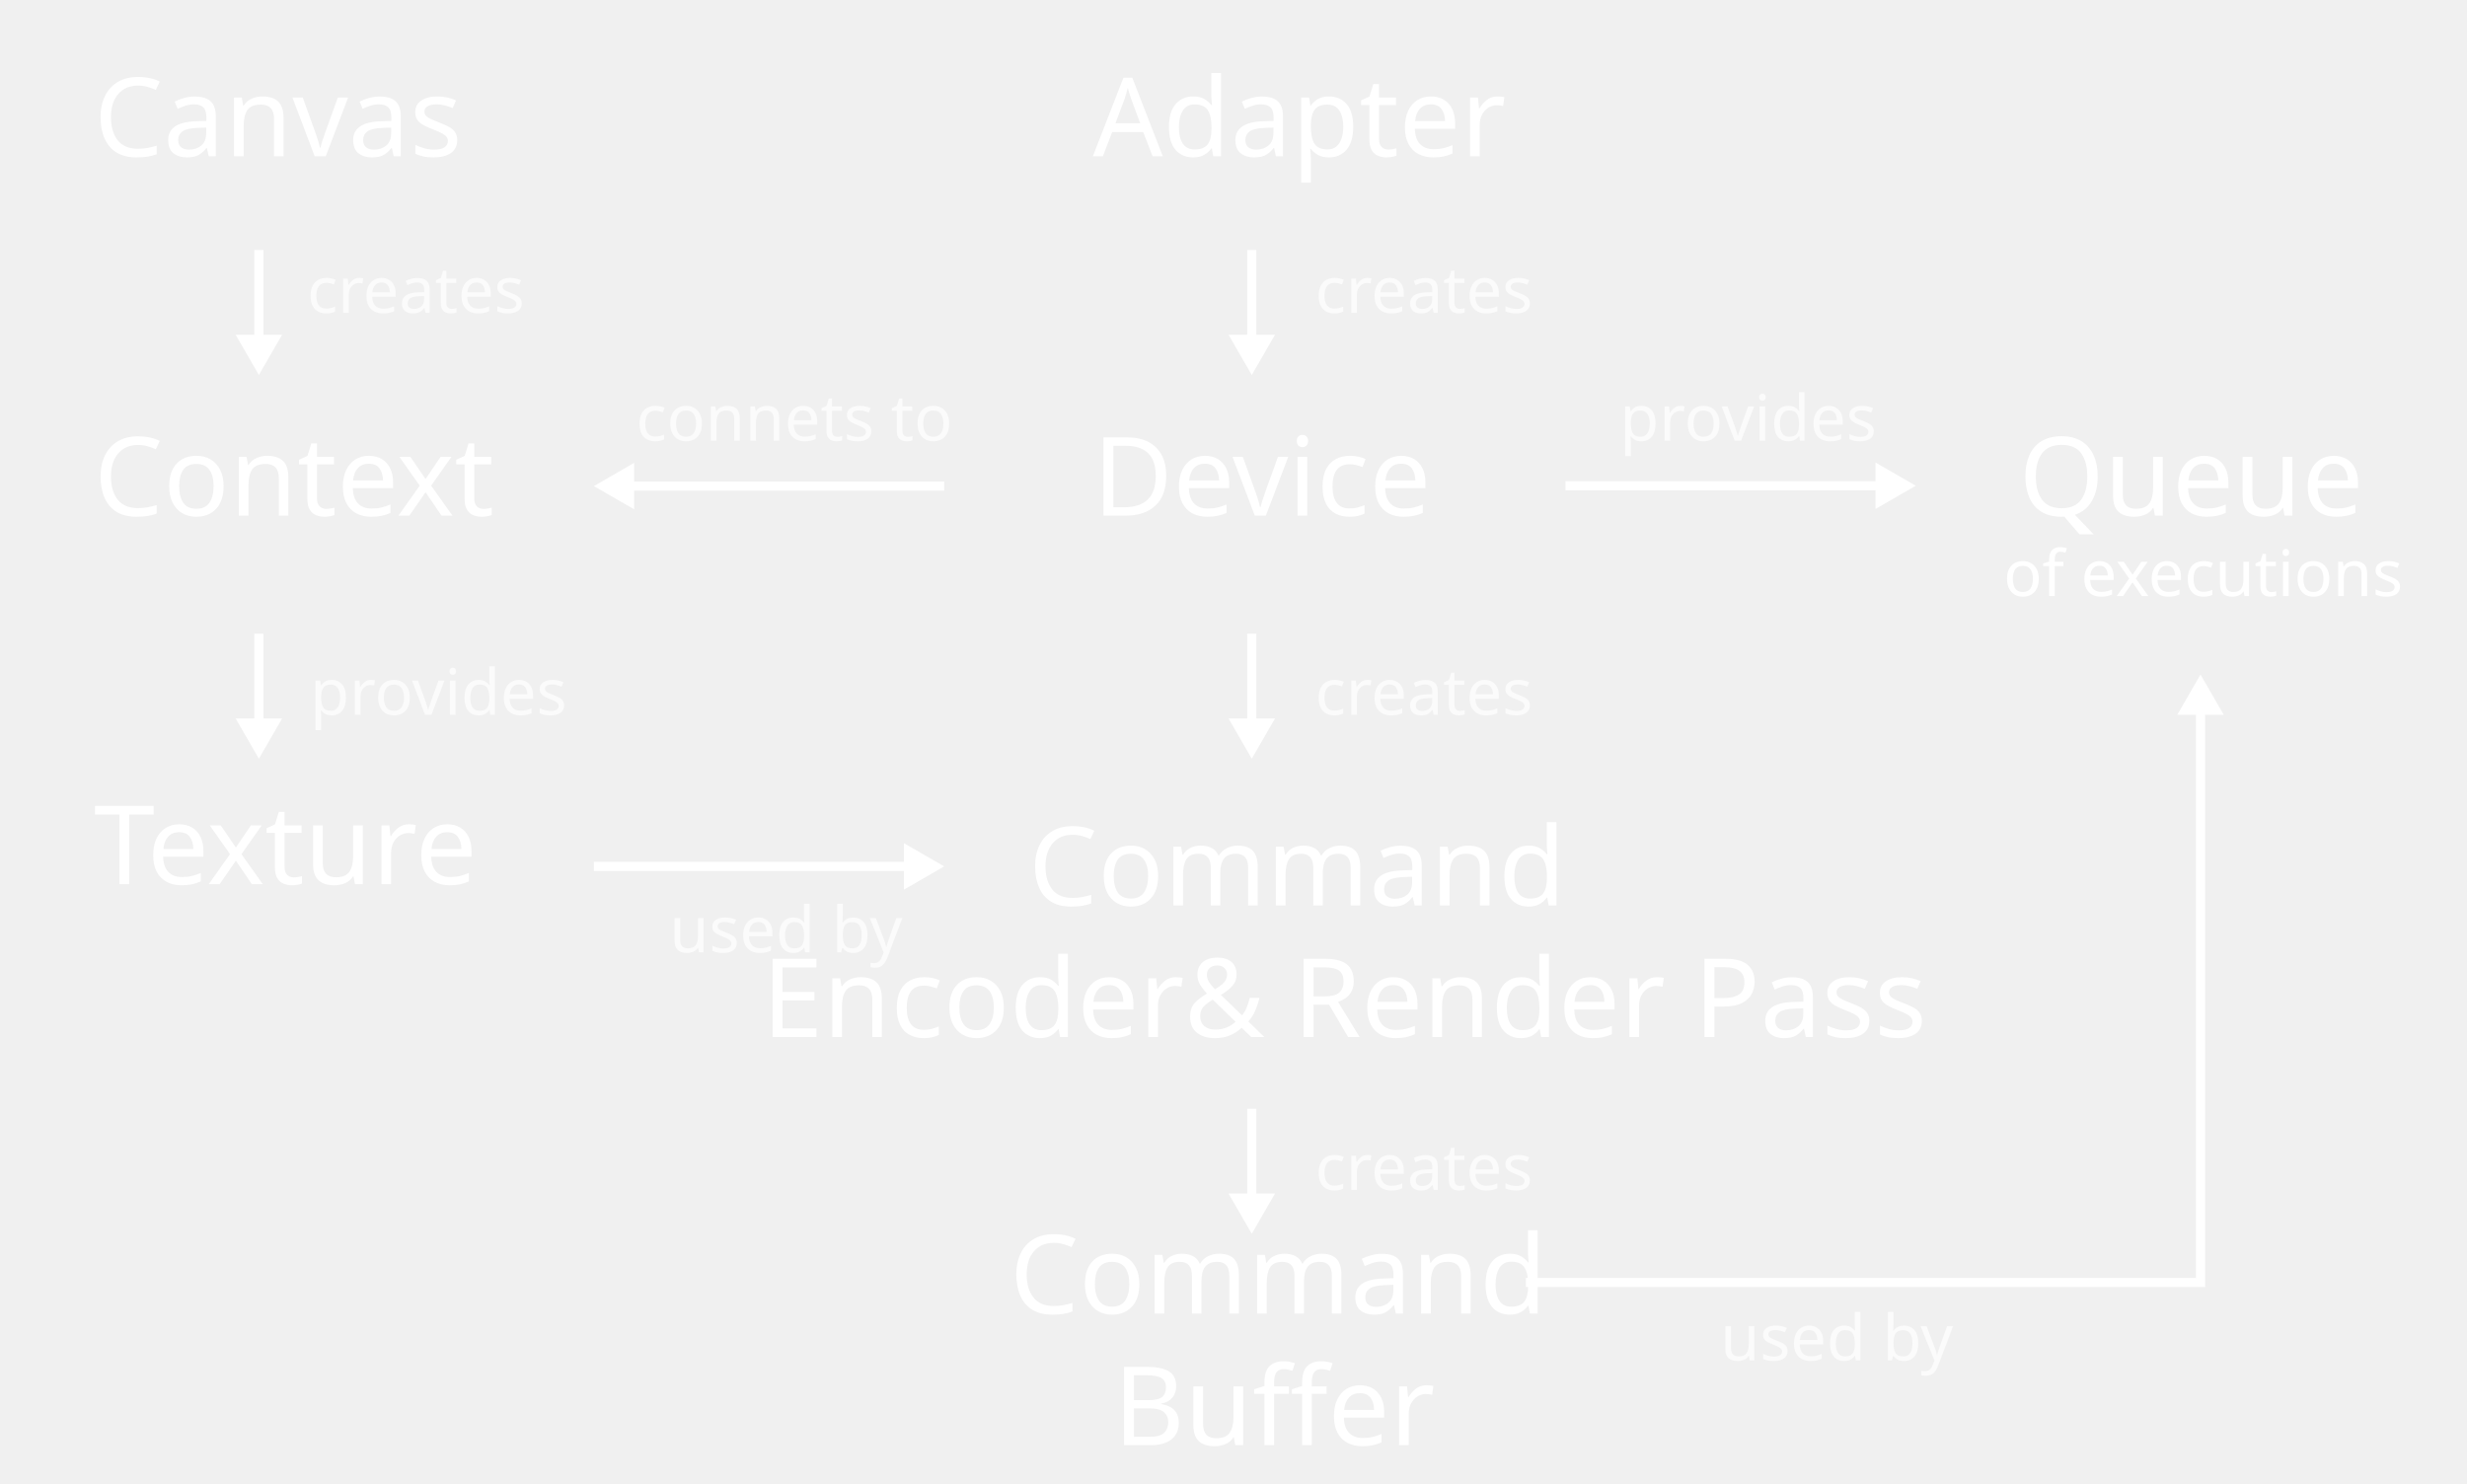
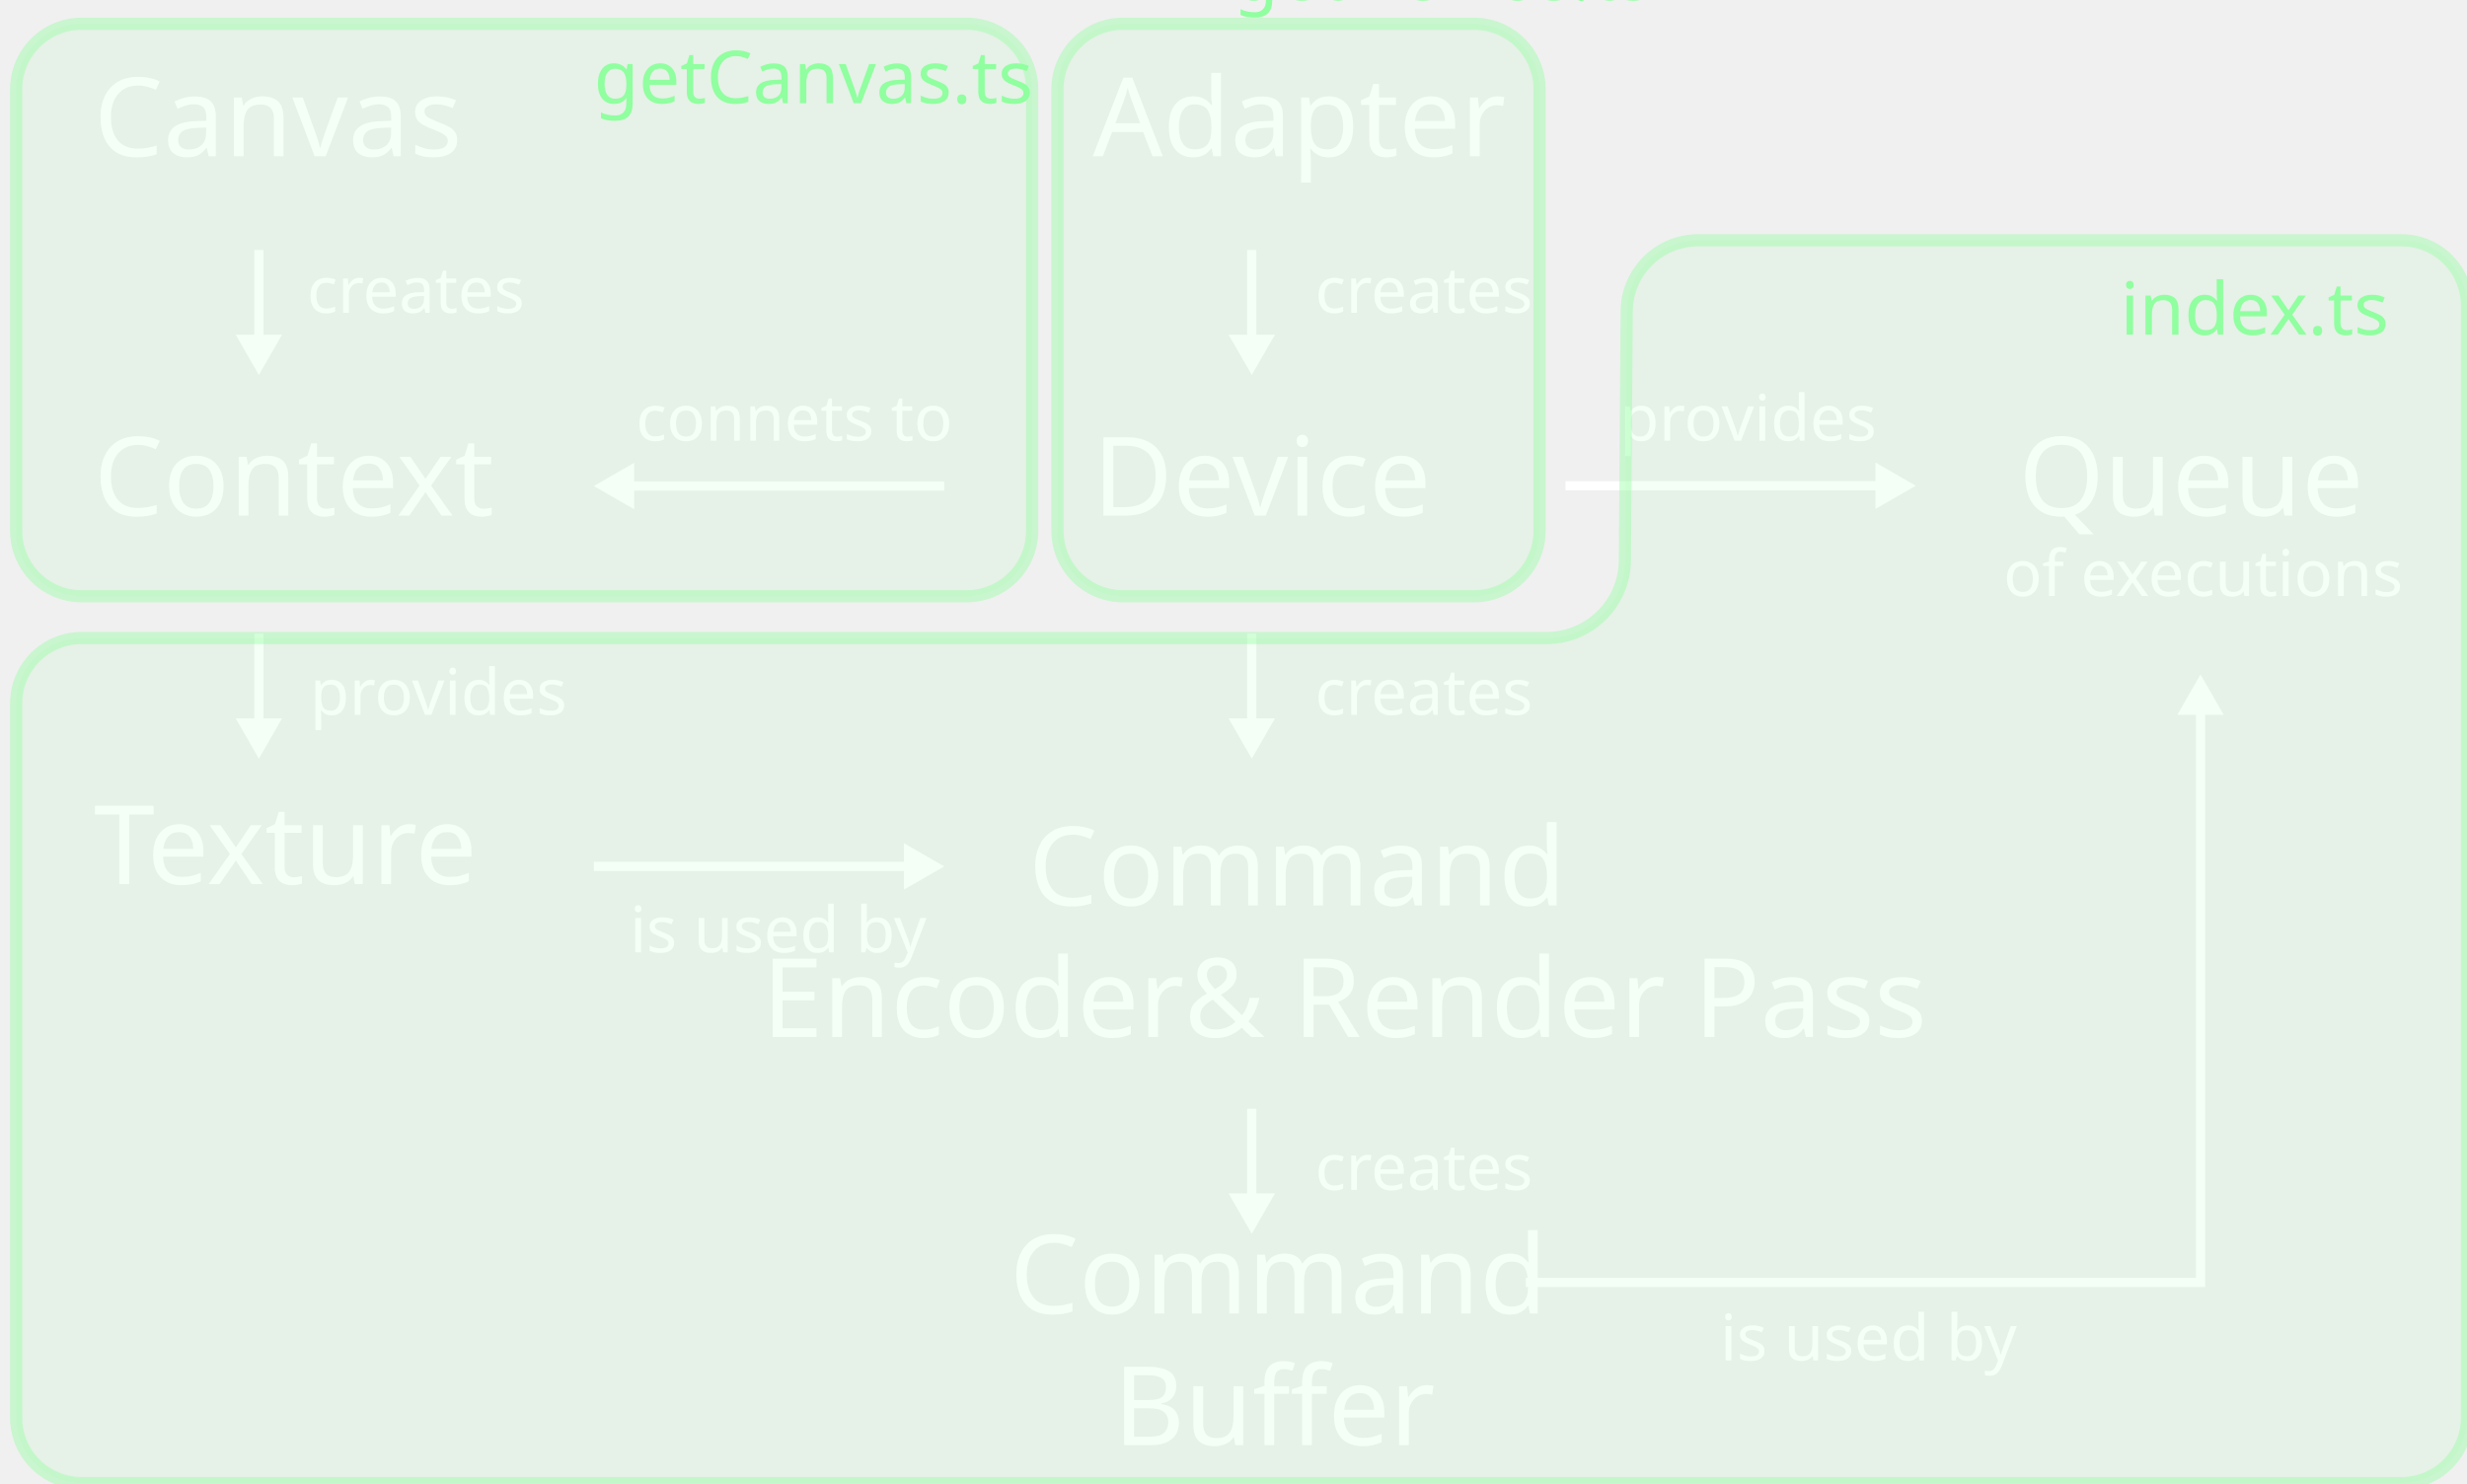
<svg xmlns="http://www.w3.org/2000/svg" id="Layer_1" data-name="Layer 1" version="1.1" viewBox="0 0 810 487">
  <defs>
    <style>
      .cls-1 {
-         opacity: .7;
+         font-size: 36px;
      }

-       .cls-1, .cls-2 {
+       .cls-1, .cls-2, .cls-3 {
+         font-family: MyriadPro-Regular, 'Myriad Pro';
+       }
+ 
+       .cls-1, .cls-2, .cls-4 {
+         isolation: isolate;
+       }
+ 
+       .cls-1, .cls-2, .cls-5 {
+         fill: #fff;
+       }
+ 
+       .cls-2 {
        font-size: 21px;
      }

-       .cls-1, .cls-2, .cls-3, .cls-4 {
-         fill: #fff;
+       .cls-6 {
+         fill: none;
+         stroke: #fff;
+         stroke-width: 3px;
      }

-       .cls-1, .cls-2, .cls-4 {
-         font-family: MyriadPro-Regular, 'Myriad Pro';
+       .cls-6, .cls-7 {
+         stroke-miterlimit: 10;
+       }
+ 
+       .cls-7 {
+         fill-opacity: .1;
+         stroke: #90ff9f;
+         stroke-opacity: .4;
+         stroke-width: 4px;
+       }
+ 
+       .cls-7, .cls-3 {
+         fill: #90ff9f;
+       }
+ 
+       .cls-3 {
+         font-size: 24px;
      }

      .cls-5 {
-         fill: none;
-         stroke: #fff;
-         stroke-miterlimit: 10;
-         stroke-width: 3px;
-       }
- 
-       .cls-3 {
        stroke-width: 0px;
-       }
- 
-       .cls-4 {
-         font-size: 36px;
      }
    </style>
  </defs>
-   <text class="cls-4" transform="translate(358.82 51.33)">
-     <tspan x="0" y="0">Adapter</tspan>
-   </text>
-   <text class="cls-4" transform="translate(358.82 169.33)">
-     <tspan x="0" y="0">Device</tspan>
-   </text>
-   <text class="cls-4" transform="translate(331.49 431.33)">
-     <tspan x="0" y="0">Command</tspan>
-     <tspan x="34.09" y="43.2">Buffer</tspan>
-   </text>
-   <text class="cls-4" transform="translate(337.66 297.33)">
-     <tspan x="0" y="0">Command</tspan>
-     <tspan x="-87.46" y="43.2">Encoder&amp; Render Pass</tspan>
-   </text>
-   <text class="cls-4" transform="translate(662.82 169.33)">
-     <tspan x="0" y="0">Queue</tspan>
-   </text>
-   <text class="cls-4" transform="translate(30.82 51.33)">
-     <tspan x="0" y="0">Canvas</tspan>
-   </text>
-   <text class="cls-4" transform="translate(30.82 169.33)">
-     <tspan x="0" y="0">Context</tspan>
-   </text>
-   <text class="cls-4" transform="translate(30.82 290.33)">
-     <tspan x="0" y="0">Texture</tspan>
-   </text>
-   <g>
-     <line class="cls-5" x1="411" y1="82.1" x2="411" y2="112.15" />
-     <polygon class="cls-3" points="403.37 109.92 411 123.13 418.63 109.92 403.37 109.92" />
+   <g class="cls-4">
+     <text class="cls-1" transform="translate(358.8 51.3)">
+       <tspan x="0" y="0">Adapter</tspan>
+     </text>
+   </g>
+   <g class="cls-4">
+     <text class="cls-1" transform="translate(358.8 169.3)">
+       <tspan x="0" y="0">Device</tspan>
+     </text>
+   </g>
+   <g class="cls-4">
+     <text class="cls-1" transform="translate(331.5 431.3)">
+       <tspan x="0" y="0">Command</tspan>
+     </text>
+     <text class="cls-1" transform="translate(365.6 474.5)">
+       <tspan x="0" y="0">Buffer</tspan>
+     </text>
+   </g>
+   <g class="cls-4">
+     <text class="cls-1" transform="translate(337.7 297.3)">
+       <tspan x="0" y="0">Command</tspan>
+     </text>
+     <text class="cls-1" transform="translate(250.2 340.5)">
+       <tspan x="0" y="0">Encoder&amp; Render Pass</tspan>
+     </text>
+   </g>
+   <g class="cls-4">
+     <text class="cls-1" transform="translate(662.8 169.3)">
+       <tspan x="0" y="0">Queue</tspan>
+     </text>
+   </g>
+   <g class="cls-4">
+     <text class="cls-1" transform="translate(30.8 51.3)">
+       <tspan x="0" y="0">Canvas</tspan>
+     </text>
+   </g>
+   <g class="cls-4">
+     <text class="cls-1" transform="translate(30.8 169.3)">
+       <tspan x="0" y="0">Context</tspan>
+     </text>
+   </g>
+   <g class="cls-4">
+     <text class="cls-1" transform="translate(30.8 290.3)">
+       <tspan x="0" y="0">Texture</tspan>
+     </text>
  </g>
  <g>
-     <line class="cls-5" x1="85" y1="82.1" x2="85" y2="112.15" />
-     <polygon class="cls-3" points="77.37 109.92 85 123.13 92.63 109.92 77.37 109.92" />
+     <line class="cls-6" x1="411" y1="82.1" x2="411" y2="112.2" />
+     <polygon class="cls-5" points="403.4 109.9 411 123.1 418.6 109.9 403.4 109.9" />
  </g>
  <g>
-     <line class="cls-5" x1="205.98" y1="159.62" x2="310" y2="159.62" />
-     <polygon class="cls-3" points="208.21 167.24 195 159.62 208.21 151.99 208.21 167.24" />
+     <line class="cls-6" x1="85" y1="82.1" x2="85" y2="112.2" />
+     <polygon class="cls-5" points="77.4 109.9 85 123.1 92.6 109.9 77.4 109.9" />
  </g>
  <g>
-     <line class="cls-5" x1="514" y1="159.5" x2="618.02" y2="159.5" />
-     <polygon class="cls-3" points="615.79 167.13 629 159.5 615.79 151.87 615.79 167.13" />
+     <line class="cls-6" x1="206" y1="159.6" x2="310" y2="159.6" />
+     <polygon class="cls-5" points="208.2 167.2 195 159.6 208.2 152 208.2 167.2" />
  </g>
  <g>
-     <line class="cls-5" x1="195" y1="284.5" x2="299.02" y2="284.5" />
-     <polygon class="cls-3" points="296.79 292.13 310 284.5 296.79 276.87 296.79 292.13" />
+     <line class="cls-6" x1="514" y1="159.5" x2="618" y2="159.5" />
+     <polygon class="cls-5" points="615.8 167.1 629 159.5 615.8 151.9 615.8 167.1" />
  </g>
  <g>
-     <line class="cls-5" x1="411" y1="208.1" x2="411" y2="238.15" />
-     <polygon class="cls-3" points="403.37 235.92 411 249.13 418.63 235.92 403.37 235.92" />
+     <line class="cls-6" x1="195" y1="284.5" x2="299" y2="284.5" />
+     <polygon class="cls-5" points="296.8 292.1 310 284.5 296.8 276.9 296.8 292.1" />
  </g>
  <g>
-     <line class="cls-5" x1="85" y1="208.1" x2="85" y2="238.15" />
-     <polygon class="cls-3" points="77.37 235.92 85 249.13 92.63 235.92 77.37 235.92" />
+     <line class="cls-6" x1="411" y1="208.1" x2="411" y2="238.1" />
+     <polygon class="cls-5" points="403.4 235.9 411 249.1 418.6 235.9 403.4 235.9" />
  </g>
  <g>
-     <line class="cls-5" x1="411" y1="364.1" x2="411" y2="394.15" />
-     <polygon class="cls-3" points="403.37 391.92 411 405.13 418.63 391.92 403.37 391.92" />
+     <line class="cls-6" x1="85" y1="208.1" x2="85" y2="238.1" />
+     <polygon class="cls-5" points="77.4 235.9 85 249.1 92.6 235.9 77.4 235.9" />
  </g>
  <g>
-     <polyline class="cls-5" points="501 421.13 722.5 421.13 722.5 232.48" />
-     <polygon class="cls-3" points="730.13 234.71 722.5 221.5 714.87 234.71 730.13 234.71" />
+     <line class="cls-6" x1="411" y1="364.1" x2="411" y2="394.1" />
+     <polygon class="cls-5" points="403.4 391.9 411 405.1 418.6 391.9 403.4 391.9" />
  </g>
-   <text class="cls-1" transform="translate(531.82 144.72)">
-     <tspan x="0" y="0">provides</tspan>
+   <g>
+     <polyline class="cls-6" points="501 421.1 722.5 421.1 722.5 232.5" />
+     <polygon class="cls-5" points="730.1 234.7 722.5 221.5 714.9 234.7 730.1 234.7" />
+   </g>
+   <g class="cls-4">
+     <text class="cls-2" transform="translate(531.8 144.7)">
+       <tspan x="0" y="0">provides</tspan>
+     </text>
+   </g>
+   <g class="cls-4">
+     <text class="cls-2" transform="translate(431.8 102.7)">
+       <tspan x="0" y="0">creates</tspan>
+     </text>
+   </g>
+   <g class="cls-4">
+     <text class="cls-2" transform="translate(100.8 102.7)">
+       <tspan x="0" y="0">creates</tspan>
+     </text>
+   </g>
+   <g class="cls-4">
+     <text class="cls-2" transform="translate(101.8 234.7)">
+       <tspan x="0" y="0">provides</tspan>
+     </text>
+   </g>
+   <g class="cls-4">
+     <text class="cls-2" transform="translate(431.8 234.7)">
+       <tspan x="0" y="0">creates</tspan>
+     </text>
+   </g>
+   <g class="cls-4">
+     <text class="cls-2" transform="translate(431.8 390.7)">
+       <tspan x="0" y="0">creates</tspan>
+     </text>
+   </g>
+   <g class="cls-4">
+     <text class="cls-2" transform="translate(564.8 446.7)">
+       <tspan x="0" y="0">is used by</tspan>
+     </text>
+   </g>
+   <g class="cls-4">
+     <text class="cls-2" transform="translate(206.8 312.7)">
+       <tspan x="0" y="0">is used by</tspan>
+     </text>
+   </g>
+   <g class="cls-4">
+     <text class="cls-2" transform="translate(208.8 144.7)">
+       <tspan x="0" y="0">connets to</tspan>
+     </text>
+   </g>
+   <g class="cls-4">
+     <text class="cls-2" transform="translate(657.8 195.7)">
+       <tspan x="0" y="0">of executions</tspan>
+     </text>
+   </g>
+   <rect class="cls-7" x="5.3" y="7.8" width="333.6" height="188" rx="21.5" ry="21.5" />
+   <path class="cls-7" d="M788.5,78.9h-231c-12.8,0-23.3,10.4-23.4,23.2l-.6,81.9c-.1,14.1-11.6,25.5-25.7,25.5H26.8c-11.9,0-21.5,9.6-21.5,21.5v234.5c0,11.9,9.6,21.5,21.5,21.5h761.7c11.9,0,21.5-9.6,21.5-21.5V100.4c0-11.9-9.6-21.5-21.5-21.5Z" />
+   <rect class="cls-7" x="347.2" y="7.8" width="158.3" height="188" rx="21.5" ry="21.5" />
+   <text class="cls-3" transform="translate(195 33.9)">
+     <tspan x="0" y="0">getCanvas.ts</tspan>
  </text>
-   <text class="cls-1" transform="translate(431.82 102.72)">
-     <tspan x="0" y="0">creates</tspan>
+   <text class="cls-3" transform="translate(405 0)">
+     <tspan x="0" y="0">getDevice.ts</tspan>
  </text>
-   <text class="cls-1" transform="translate(100.82 102.72)">
-     <tspan x="0" y="0">creates</tspan>
-   </text>
-   <text class="cls-1" transform="translate(101.82 234.72)">
-     <tspan x="0" y="0">provides</tspan>
-   </text>
-   <text class="cls-1" transform="translate(431.82 234.72)">
-     <tspan x="0" y="0">creates</tspan>
-   </text>
-   <text class="cls-1" transform="translate(431.82 390.72)">
-     <tspan x="0" y="0">creates</tspan>
-   </text>
-   <text class="cls-1" transform="translate(564.82 446.72)">
-     <tspan x="0" y="0">used by</tspan>
-   </text>
-   <text class="cls-1" transform="translate(219.82 312.72)">
-     <tspan x="0" y="0">used by</tspan>
-   </text>
-   <text class="cls-1" transform="translate(208.82 144.72)">
-     <tspan x="0" y="0">connets to</tspan>
-   </text>
-   <text class="cls-2" transform="translate(657.82 195.72)">
-     <tspan x="0" y="0">of executions</tspan>
+   <text class="cls-3" transform="translate(696.2 109.9)">
+     <tspan x="0" y="0">index.ts</tspan>
  </text>
</svg>
